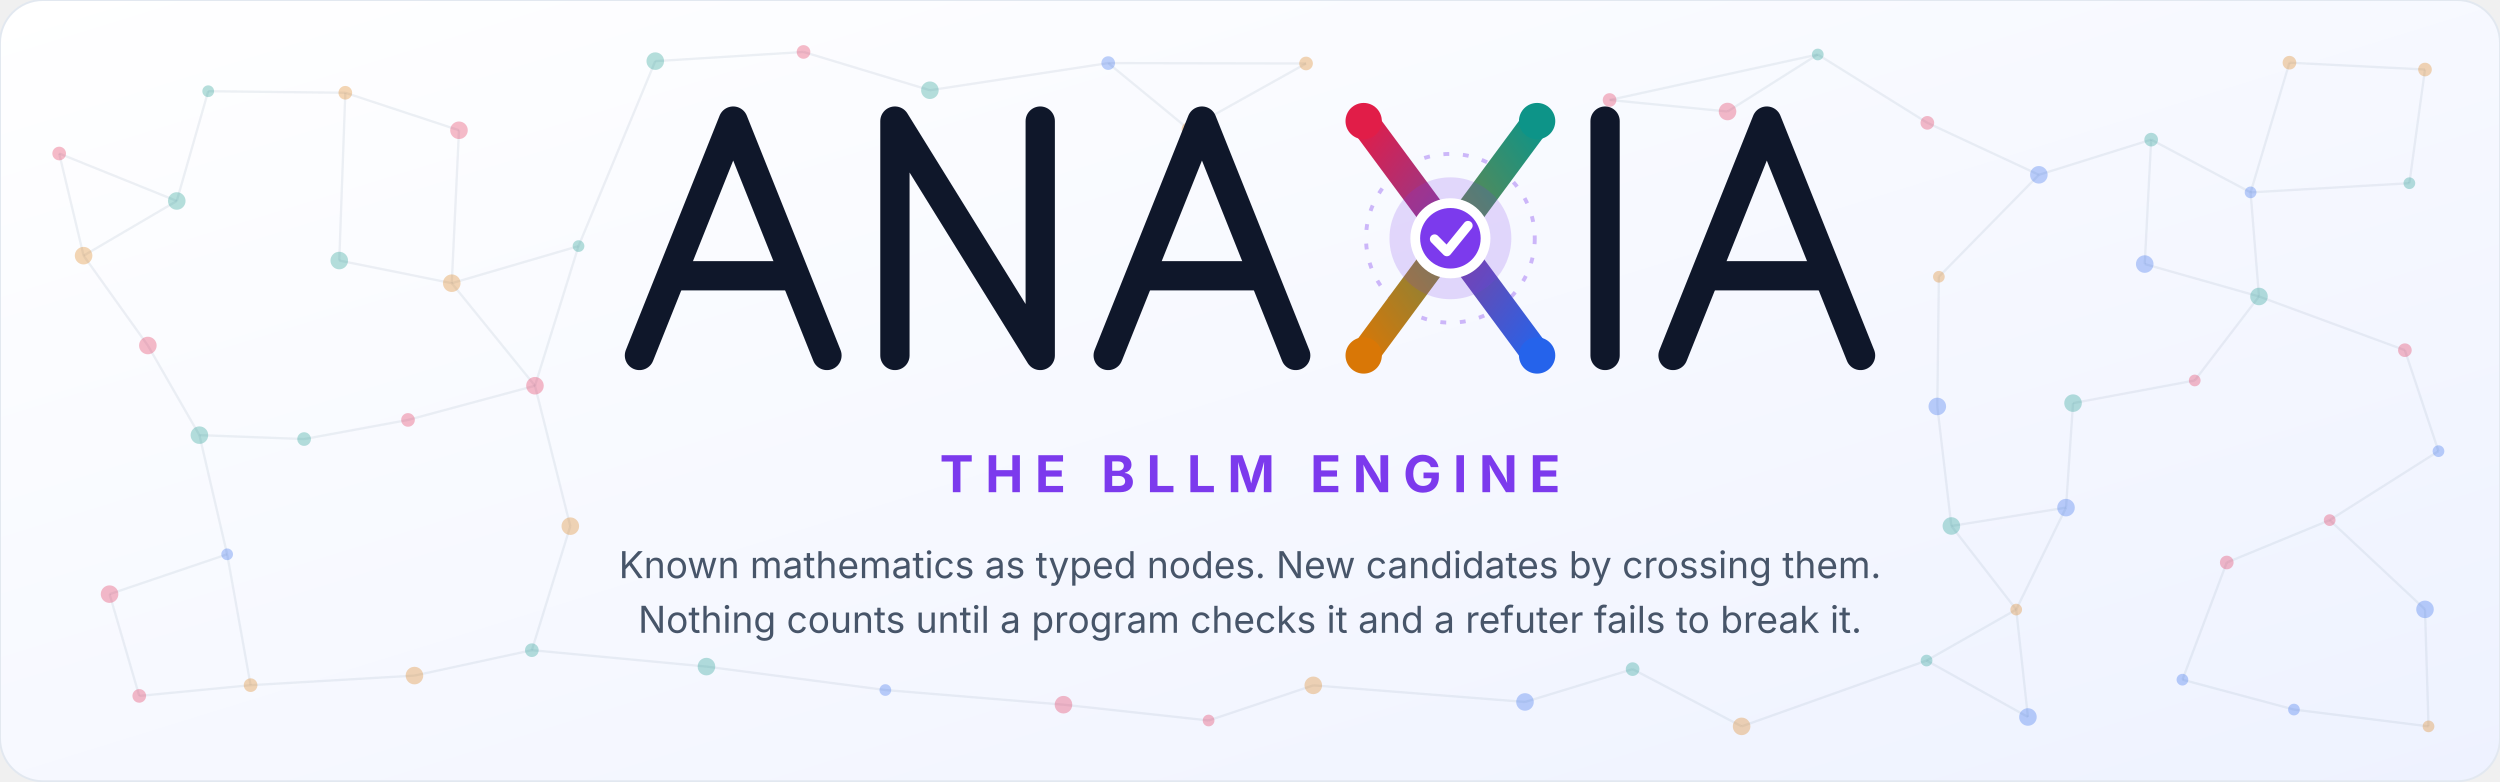
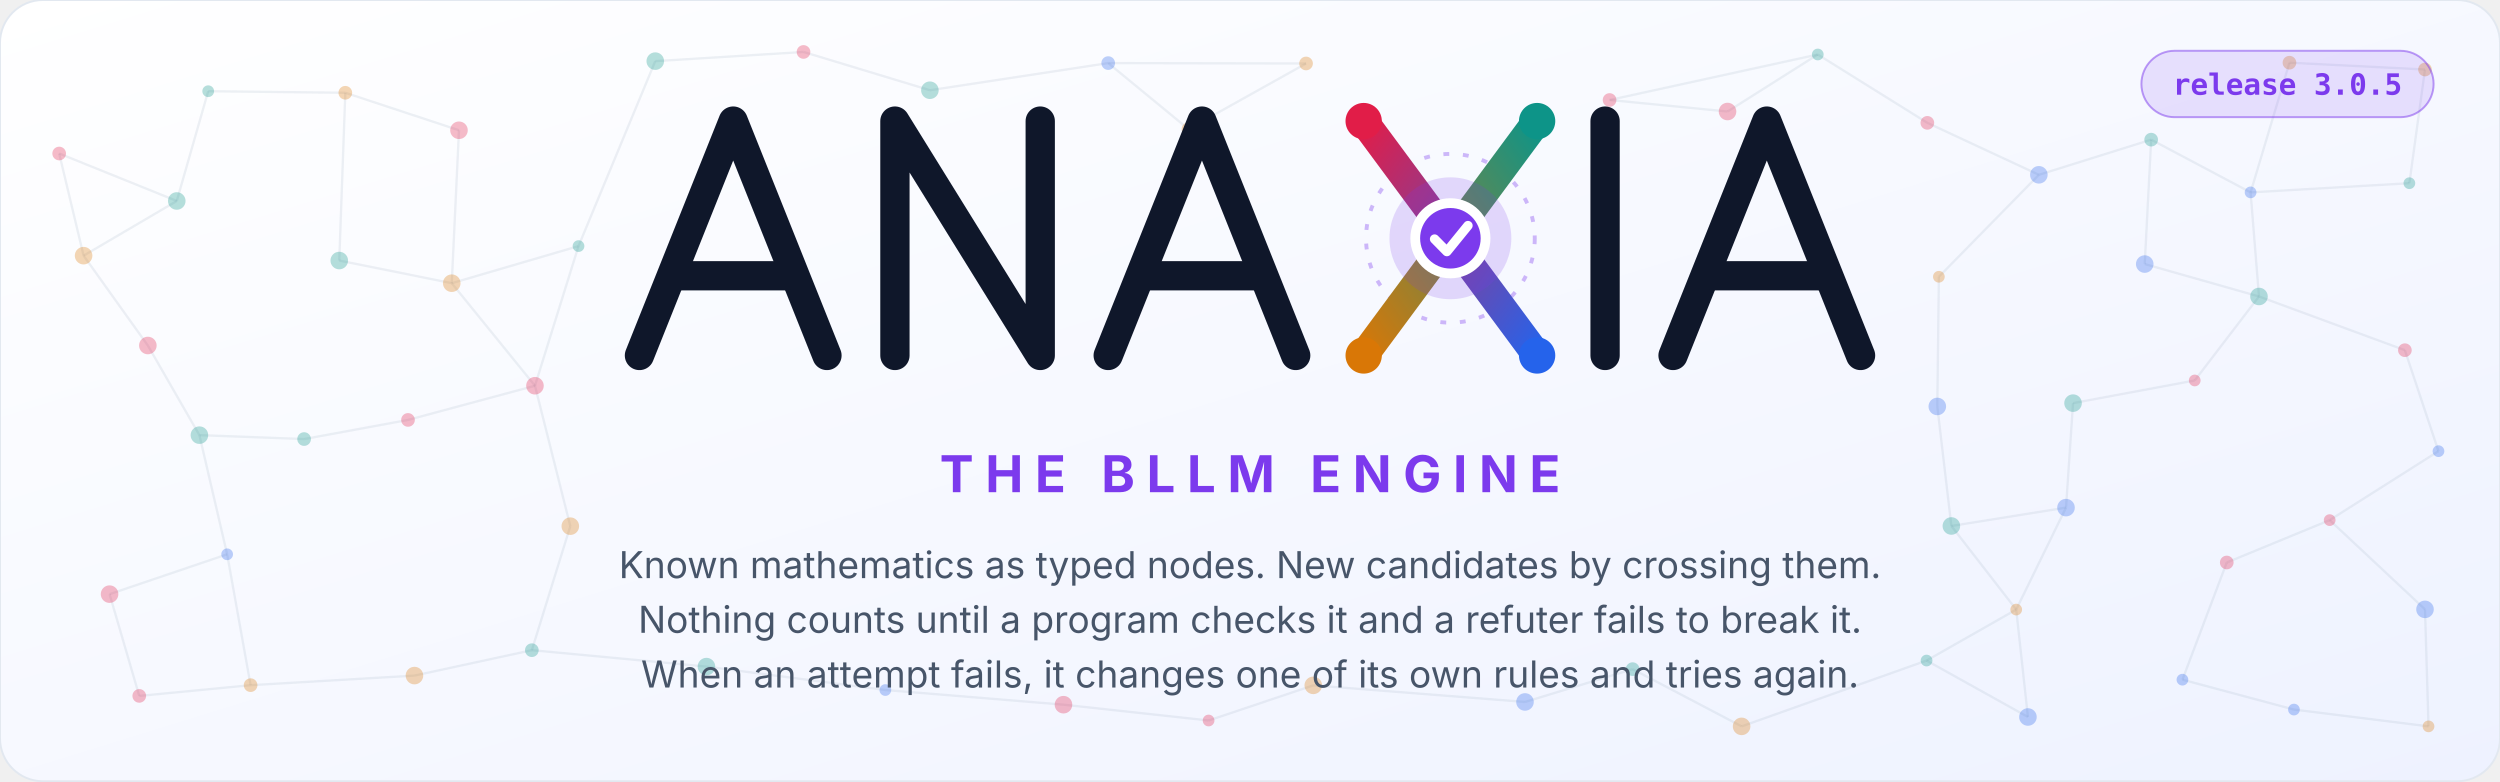
<svg xmlns="http://www.w3.org/2000/svg" viewBox="0 0 1280 400" width="1280" height="400" role="img" aria-label="Anaxia, the BLLM engine">
  <defs>
    <linearGradient id="hero" x1="0" y1="0" x2="1" y2="1">
      <stop offset="0" stop-color="#ffffff" />
      <stop offset="1" stop-color="#eef2ff" />
    </linearGradient>
    <linearGradient id="strandA" x1="0" y1="0" x2="1" y2="1">
      <stop offset="0" stop-color="#e11d48" />
      <stop offset="1" stop-color="#2563eb" />
    </linearGradient>
    <linearGradient id="strandB" x1="1" y1="0" x2="0" y2="1">
      <stop offset="0" stop-color="#0d9488" />
      <stop offset="1" stop-color="#d97706" />
    </linearGradient>
  </defs>
  <rect width="1280" height="400" rx="22" fill="url(#hero)" stroke="#e2e8f0" />
  <line x1="824.1" y1="51.2" x2="884.5" y2="57.1" stroke="#94a3b8" stroke-opacity="0.16" stroke-width="1.2" />
  <line x1="824.1" y1="51.2" x2="930.7" y2="27.9" stroke="#94a3b8" stroke-opacity="0.16" stroke-width="1.2" />
  <line x1="476.1" y1="46.2" x2="411.4" y2="26.6" stroke="#94a3b8" stroke-opacity="0.16" stroke-width="1.2" />
  <line x1="476.1" y1="46.2" x2="567.4" y2="32.3" stroke="#94a3b8" stroke-opacity="0.16" stroke-width="1.2" />
  <line x1="75.7" y1="176.9" x2="102.1" y2="222.8" stroke="#94a3b8" stroke-opacity="0.16" stroke-width="1.2" />
  <line x1="75.7" y1="176.9" x2="42.8" y2="130.9" stroke="#94a3b8" stroke-opacity="0.16" stroke-width="1.2" />
  <line x1="102.1" y1="222.8" x2="155.7" y2="224.8" stroke="#94a3b8" stroke-opacity="0.16" stroke-width="1.2" />
  <line x1="90.5" y1="102.9" x2="42.8" y2="130.9" stroke="#94a3b8" stroke-opacity="0.16" stroke-width="1.2" />
  <line x1="90.5" y1="102.9" x2="106.6" y2="46.7" stroke="#94a3b8" stroke-opacity="0.16" stroke-width="1.2" />
  <line x1="173.7" y1="133.4" x2="231.3" y2="145.0" stroke="#94a3b8" stroke-opacity="0.16" stroke-width="1.2" />
  <line x1="173.7" y1="133.4" x2="176.8" y2="47.5" stroke="#94a3b8" stroke-opacity="0.16" stroke-width="1.2" />
  <line x1="155.7" y1="224.8" x2="208.9" y2="215.0" stroke="#94a3b8" stroke-opacity="0.16" stroke-width="1.2" />
  <line x1="106.6" y1="46.7" x2="176.8" y2="47.5" stroke="#94a3b8" stroke-opacity="0.16" stroke-width="1.2" />
  <line x1="1156.6" y1="151.8" x2="1152.3" y2="98.5" stroke="#94a3b8" stroke-opacity="0.16" stroke-width="1.2" />
  <line x1="1156.6" y1="151.8" x2="1123.7" y2="194.8" stroke="#94a3b8" stroke-opacity="0.16" stroke-width="1.2" />
  <line x1="999.1" y1="269.3" x2="1032.3" y2="312.1" stroke="#94a3b8" stroke-opacity="0.16" stroke-width="1.2" />
  <line x1="999.1" y1="269.3" x2="1057.8" y2="259.9" stroke="#94a3b8" stroke-opacity="0.16" stroke-width="1.2" />
  <line x1="231.3" y1="145.0" x2="273.9" y2="197.5" stroke="#94a3b8" stroke-opacity="0.16" stroke-width="1.2" />
  <line x1="544.5" y1="360.8" x2="618.8" y2="368.9" stroke="#94a3b8" stroke-opacity="0.16" stroke-width="1.2" />
  <line x1="544.5" y1="360.8" x2="453.3" y2="353.3" stroke="#94a3b8" stroke-opacity="0.16" stroke-width="1.2" />
  <line x1="1098.1" y1="135.2" x2="1156.6" y2="151.8" stroke="#94a3b8" stroke-opacity="0.16" stroke-width="1.2" />
  <line x1="1098.1" y1="135.2" x2="1101.4" y2="71.5" stroke="#94a3b8" stroke-opacity="0.16" stroke-width="1.2" />
  <line x1="1241.6" y1="312.0" x2="1243.4" y2="371.9" stroke="#94a3b8" stroke-opacity="0.16" stroke-width="1.2" />
  <line x1="1241.6" y1="312.0" x2="1192.8" y2="266.3" stroke="#94a3b8" stroke-opacity="0.16" stroke-width="1.2" />
  <line x1="453.3" y1="353.3" x2="361.7" y2="341.3" stroke="#94a3b8" stroke-opacity="0.16" stroke-width="1.2" />
  <line x1="235.0" y1="66.7" x2="176.8" y2="47.5" stroke="#94a3b8" stroke-opacity="0.16" stroke-width="1.2" />
  <line x1="235.0" y1="66.7" x2="231.3" y2="145.0" stroke="#94a3b8" stroke-opacity="0.16" stroke-width="1.2" />
  <line x1="296.2" y1="126.0" x2="231.3" y2="145.0" stroke="#94a3b8" stroke-opacity="0.16" stroke-width="1.2" />
  <line x1="296.2" y1="126.0" x2="273.9" y2="197.5" stroke="#94a3b8" stroke-opacity="0.16" stroke-width="1.2" />
  <line x1="1043.9" y1="89.5" x2="1101.4" y2="71.5" stroke="#94a3b8" stroke-opacity="0.16" stroke-width="1.2" />
  <line x1="1043.9" y1="89.5" x2="986.8" y2="62.9" stroke="#94a3b8" stroke-opacity="0.16" stroke-width="1.2" />
  <line x1="1192.8" y1="266.3" x2="1140.1" y2="288.0" stroke="#94a3b8" stroke-opacity="0.16" stroke-width="1.2" />
  <line x1="1192.8" y1="266.3" x2="1248.5" y2="231.0" stroke="#94a3b8" stroke-opacity="0.16" stroke-width="1.2" />
  <line x1="1231.3" y1="179.3" x2="1248.5" y2="231.0" stroke="#94a3b8" stroke-opacity="0.16" stroke-width="1.2" />
  <line x1="1231.3" y1="179.3" x2="1156.6" y2="151.8" stroke="#94a3b8" stroke-opacity="0.16" stroke-width="1.2" />
  <line x1="30.3" y1="78.6" x2="42.8" y2="130.9" stroke="#94a3b8" stroke-opacity="0.16" stroke-width="1.2" />
  <line x1="30.3" y1="78.6" x2="90.5" y2="102.9" stroke="#94a3b8" stroke-opacity="0.16" stroke-width="1.2" />
  <line x1="608.5" y1="66.1" x2="567.4" y2="32.3" stroke="#94a3b8" stroke-opacity="0.16" stroke-width="1.2" />
  <line x1="608.5" y1="66.1" x2="668.7" y2="32.5" stroke="#94a3b8" stroke-opacity="0.16" stroke-width="1.2" />
  <line x1="208.9" y1="215.0" x2="273.9" y2="197.5" stroke="#94a3b8" stroke-opacity="0.16" stroke-width="1.2" />
  <line x1="1061.4" y1="206.4" x2="1057.8" y2="259.9" stroke="#94a3b8" stroke-opacity="0.16" stroke-width="1.2" />
  <line x1="1061.4" y1="206.4" x2="1123.7" y2="194.8" stroke="#94a3b8" stroke-opacity="0.16" stroke-width="1.2" />
  <line x1="618.8" y1="368.9" x2="672.4" y2="350.9" stroke="#94a3b8" stroke-opacity="0.16" stroke-width="1.2" />
  <line x1="835.9" y1="342.6" x2="780.8" y2="359.4" stroke="#94a3b8" stroke-opacity="0.16" stroke-width="1.2" />
  <line x1="835.9" y1="342.6" x2="891.7" y2="371.9" stroke="#94a3b8" stroke-opacity="0.16" stroke-width="1.2" />
  <line x1="992.7" y1="141.7" x2="991.9" y2="208.1" stroke="#94a3b8" stroke-opacity="0.16" stroke-width="1.2" />
  <line x1="992.7" y1="141.7" x2="1043.9" y2="89.5" stroke="#94a3b8" stroke-opacity="0.16" stroke-width="1.2" />
  <line x1="1241.6" y1="35.6" x2="1233.6" y2="93.8" stroke="#94a3b8" stroke-opacity="0.16" stroke-width="1.2" />
  <line x1="1241.6" y1="35.6" x2="1172.2" y2="32.1" stroke="#94a3b8" stroke-opacity="0.16" stroke-width="1.2" />
  <line x1="1038.3" y1="367.1" x2="1032.3" y2="312.1" stroke="#94a3b8" stroke-opacity="0.16" stroke-width="1.2" />
  <line x1="1038.3" y1="367.1" x2="986.4" y2="338.2" stroke="#94a3b8" stroke-opacity="0.16" stroke-width="1.2" />
  <line x1="56.1" y1="304.2" x2="71.3" y2="356.3" stroke="#94a3b8" stroke-opacity="0.16" stroke-width="1.2" />
  <line x1="56.1" y1="304.2" x2="116.3" y2="283.8" stroke="#94a3b8" stroke-opacity="0.16" stroke-width="1.2" />
  <line x1="672.4" y1="350.9" x2="780.8" y2="359.4" stroke="#94a3b8" stroke-opacity="0.16" stroke-width="1.2" />
  <line x1="1233.6" y1="93.8" x2="1152.3" y2="98.5" stroke="#94a3b8" stroke-opacity="0.16" stroke-width="1.2" />
  <line x1="1101.4" y1="71.5" x2="1152.3" y2="98.5" stroke="#94a3b8" stroke-opacity="0.16" stroke-width="1.2" />
  <line x1="668.7" y1="32.5" x2="567.4" y2="32.3" stroke="#94a3b8" stroke-opacity="0.16" stroke-width="1.2" />
  <line x1="986.8" y1="62.9" x2="930.7" y2="27.9" stroke="#94a3b8" stroke-opacity="0.16" stroke-width="1.2" />
  <line x1="986.4" y1="338.2" x2="1032.3" y2="312.1" stroke="#94a3b8" stroke-opacity="0.16" stroke-width="1.2" />
  <line x1="891.7" y1="371.9" x2="986.4" y2="338.2" stroke="#94a3b8" stroke-opacity="0.16" stroke-width="1.2" />
  <line x1="361.7" y1="341.3" x2="272.3" y2="332.9" stroke="#94a3b8" stroke-opacity="0.16" stroke-width="1.2" />
  <line x1="212.2" y1="345.9" x2="272.3" y2="332.9" stroke="#94a3b8" stroke-opacity="0.16" stroke-width="1.2" />
  <line x1="212.2" y1="345.9" x2="128.3" y2="350.8" stroke="#94a3b8" stroke-opacity="0.16" stroke-width="1.2" />
  <line x1="884.5" y1="57.1" x2="930.7" y2="27.9" stroke="#94a3b8" stroke-opacity="0.16" stroke-width="1.2" />
  <line x1="1174.5" y1="363.3" x2="1117.4" y2="348.0" stroke="#94a3b8" stroke-opacity="0.16" stroke-width="1.2" />
  <line x1="1174.5" y1="363.3" x2="1243.4" y2="371.9" stroke="#94a3b8" stroke-opacity="0.16" stroke-width="1.2" />
  <line x1="335.5" y1="31.3" x2="411.4" y2="26.6" stroke="#94a3b8" stroke-opacity="0.16" stroke-width="1.2" />
  <line x1="335.5" y1="31.3" x2="296.2" y2="126.0" stroke="#94a3b8" stroke-opacity="0.16" stroke-width="1.2" />
  <line x1="272.3" y1="332.9" x2="292.0" y2="269.4" stroke="#94a3b8" stroke-opacity="0.16" stroke-width="1.2" />
  <line x1="116.3" y1="283.8" x2="102.1" y2="222.8" stroke="#94a3b8" stroke-opacity="0.16" stroke-width="1.2" />
  <line x1="1140.1" y1="288.0" x2="1117.4" y2="348.0" stroke="#94a3b8" stroke-opacity="0.16" stroke-width="1.2" />
  <line x1="1172.2" y1="32.1" x2="1152.3" y2="98.5" stroke="#94a3b8" stroke-opacity="0.16" stroke-width="1.2" />
  <line x1="128.3" y1="350.8" x2="71.3" y2="356.3" stroke="#94a3b8" stroke-opacity="0.16" stroke-width="1.2" />
  <line x1="128.3" y1="350.8" x2="116.3" y2="283.8" stroke="#94a3b8" stroke-opacity="0.16" stroke-width="1.2" />
  <line x1="1057.8" y1="259.9" x2="1032.3" y2="312.1" stroke="#94a3b8" stroke-opacity="0.16" stroke-width="1.2" />
  <line x1="991.9" y1="208.1" x2="999.1" y2="269.3" stroke="#94a3b8" stroke-opacity="0.16" stroke-width="1.2" />
  <line x1="292.0" y1="269.4" x2="273.9" y2="197.5" stroke="#94a3b8" stroke-opacity="0.16" stroke-width="1.2" />
  <circle cx="824.1" cy="51.2" r="3.5" fill="#e11d48" fill-opacity="0.3" />
  <circle cx="476.1" cy="46.2" r="4.5" fill="#0d9488" fill-opacity="0.3" />
  <circle cx="75.7" cy="176.9" r="4.5" fill="#e11d48" fill-opacity="0.3" />
  <circle cx="102.1" cy="222.8" r="4.5" fill="#0d9488" fill-opacity="0.3" />
  <circle cx="90.5" cy="102.9" r="4.5" fill="#0d9488" fill-opacity="0.3" />
  <circle cx="173.7" cy="133.4" r="4.5" fill="#0d9488" fill-opacity="0.3" />
  <circle cx="155.7" cy="224.8" r="3.5" fill="#0d9488" fill-opacity="0.3" />
  <circle cx="106.6" cy="46.7" r="3" fill="#0d9488" fill-opacity="0.3" />
  <circle cx="1156.6" cy="151.8" r="4.5" fill="#0d9488" fill-opacity="0.3" />
  <circle cx="999.1" cy="269.3" r="4.5" fill="#0d9488" fill-opacity="0.3" />
  <circle cx="231.3" cy="145.0" r="4.5" fill="#d97706" fill-opacity="0.3" />
  <circle cx="544.5" cy="360.8" r="4.5" fill="#e11d48" fill-opacity="0.3" />
  <circle cx="1098.1" cy="135.2" r="4.5" fill="#2563eb" fill-opacity="0.3" />
  <circle cx="1241.6" cy="312.0" r="4.5" fill="#2563eb" fill-opacity="0.3" />
  <circle cx="453.3" cy="353.3" r="3" fill="#2563eb" fill-opacity="0.3" />
  <circle cx="235.0" cy="66.7" r="4.5" fill="#e11d48" fill-opacity="0.3" />
  <circle cx="296.2" cy="126.0" r="3" fill="#0d9488" fill-opacity="0.3" />
  <circle cx="1043.9" cy="89.5" r="4.5" fill="#2563eb" fill-opacity="0.3" />
  <circle cx="1192.8" cy="266.3" r="3" fill="#e11d48" fill-opacity="0.3" />
  <circle cx="1231.3" cy="179.3" r="3.5" fill="#e11d48" fill-opacity="0.3" />
  <circle cx="30.3" cy="78.6" r="3.5" fill="#e11d48" fill-opacity="0.3" />
  <circle cx="608.5" cy="66.1" r="3.5" fill="#d97706" fill-opacity="0.3" />
  <circle cx="208.9" cy="215.0" r="3.5" fill="#e11d48" fill-opacity="0.3" />
  <circle cx="1061.4" cy="206.4" r="4.5" fill="#0d9488" fill-opacity="0.3" />
  <circle cx="273.9" cy="197.5" r="4.5" fill="#e11d48" fill-opacity="0.3" />
  <circle cx="618.8" cy="368.9" r="3" fill="#e11d48" fill-opacity="0.3" />
  <circle cx="835.9" cy="342.6" r="3.5" fill="#0d9488" fill-opacity="0.3" />
  <circle cx="992.7" cy="141.7" r="3" fill="#d97706" fill-opacity="0.3" />
  <circle cx="1241.6" cy="35.6" r="3.5" fill="#d97706" fill-opacity="0.3" />
  <circle cx="1038.3" cy="367.1" r="4.5" fill="#2563eb" fill-opacity="0.3" />
  <circle cx="56.1" cy="304.2" r="4.5" fill="#e11d48" fill-opacity="0.3" />
  <circle cx="672.4" cy="350.9" r="4.5" fill="#d97706" fill-opacity="0.3" />
  <circle cx="1233.6" cy="93.8" r="3" fill="#0d9488" fill-opacity="0.3" />
  <circle cx="1101.4" cy="71.5" r="3.5" fill="#0d9488" fill-opacity="0.3" />
  <circle cx="668.7" cy="32.5" r="3.5" fill="#d97706" fill-opacity="0.3" />
  <circle cx="176.8" cy="47.5" r="3.5" fill="#d97706" fill-opacity="0.3" />
  <circle cx="986.8" cy="62.9" r="3.5" fill="#e11d48" fill-opacity="0.3" />
  <circle cx="986.4" cy="338.2" r="3" fill="#0d9488" fill-opacity="0.3" />
  <circle cx="891.7" cy="371.9" r="4.5" fill="#d97706" fill-opacity="0.3" />
  <circle cx="567.4" cy="32.3" r="3.5" fill="#2563eb" fill-opacity="0.3" />
  <circle cx="361.7" cy="341.3" r="4.5" fill="#0d9488" fill-opacity="0.3" />
  <circle cx="212.2" cy="345.9" r="4.5" fill="#d97706" fill-opacity="0.3" />
  <circle cx="884.5" cy="57.1" r="4.5" fill="#e11d48" fill-opacity="0.3" />
  <circle cx="1174.5" cy="363.3" r="3" fill="#2563eb" fill-opacity="0.3" />
  <circle cx="335.5" cy="31.3" r="4.5" fill="#0d9488" fill-opacity="0.3" />
  <circle cx="272.3" cy="332.9" r="3.5" fill="#0d9488" fill-opacity="0.3" />
  <circle cx="116.3" cy="283.8" r="3" fill="#2563eb" fill-opacity="0.3" />
  <circle cx="1140.1" cy="288.0" r="3.5" fill="#e11d48" fill-opacity="0.3" />
  <circle cx="1172.2" cy="32.1" r="3.5" fill="#d97706" fill-opacity="0.3" />
  <circle cx="1243.4" cy="371.9" r="3" fill="#d97706" fill-opacity="0.3" />
  <circle cx="1248.5" cy="231.0" r="3" fill="#2563eb" fill-opacity="0.3" />
  <circle cx="128.3" cy="350.8" r="3.5" fill="#d97706" fill-opacity="0.3" />
  <circle cx="42.8" cy="130.9" r="4.5" fill="#d97706" fill-opacity="0.3" />
  <circle cx="1123.7" cy="194.8" r="3" fill="#e11d48" fill-opacity="0.3" />
  <circle cx="1032.3" cy="312.1" r="3" fill="#d97706" fill-opacity="0.3" />
  <circle cx="1057.8" cy="259.9" r="4.5" fill="#2563eb" fill-opacity="0.3" />
  <circle cx="1152.3" cy="98.5" r="3" fill="#2563eb" fill-opacity="0.3" />
  <circle cx="780.8" cy="359.4" r="4.5" fill="#2563eb" fill-opacity="0.3" />
  <circle cx="411.4" cy="26.6" r="3.5" fill="#e11d48" fill-opacity="0.3" />
  <circle cx="1117.4" cy="348.0" r="3" fill="#2563eb" fill-opacity="0.3" />
  <circle cx="991.9" cy="208.1" r="4.5" fill="#2563eb" fill-opacity="0.3" />
  <circle cx="71.3" cy="356.3" r="3.5" fill="#e11d48" fill-opacity="0.3" />
  <circle cx="292.0" cy="269.4" r="4.5" fill="#d97706" fill-opacity="0.3" />
  <circle cx="930.7" cy="27.9" r="3" fill="#0d9488" fill-opacity="0.3" />
  <g transform="translate(327.4,62)">
    <polyline points="0.0,120.0 48.0,0.0 96.0,120.0" fill="none" stroke="#0f172a" stroke-width="15" stroke-linecap="round" stroke-linejoin="round" />
    <polyline points="21.6,79.2 74.4,79.2" fill="none" stroke="#0f172a" stroke-width="15" stroke-linecap="round" stroke-linejoin="round" />
    <polyline points="130.8,120.0 130.8,0.0 205.2,120.0 205.2,0.0" fill="none" stroke="#0f172a" stroke-width="15" stroke-linecap="round" stroke-linejoin="round" />
    <polyline points="240.0,120.0 288.0,0.0 336.0,120.0" fill="none" stroke="#0f172a" stroke-width="15" stroke-linecap="round" stroke-linejoin="round" />
    <polyline points="261.6,79.2 314.4,79.2" fill="none" stroke="#0f172a" stroke-width="15" stroke-linecap="round" stroke-linejoin="round" />
    <circle cx="415.2" cy="60.0" r="43.2" fill="none" stroke="#7c3aed" stroke-opacity="0.35" stroke-width="2" stroke-dasharray="3 7" />
    <polyline points="370.8,0.0 459.6,120.0" fill="none" stroke="url(#strandA)" stroke-width="15" stroke-linecap="round" stroke-linejoin="round" />
    <polyline points="459.6,0.0 370.8,120.0" fill="none" stroke="url(#strandB)" stroke-width="15" stroke-linecap="round" stroke-linejoin="round" />
    <circle cx="370.8" cy="0.0" r="9.3" fill="#e11d48" />
    <circle cx="459.6" cy="120.0" r="9.3" fill="#2563eb" />
    <circle cx="459.6" cy="0.0" r="9.3" fill="#0d9488" />
    <circle cx="370.8" cy="120.0" r="9.3" fill="#d97706" />
    <circle cx="415.2" cy="60.0" r="31.2" fill="#7c3aed" fill-opacity="0.18" />
    <circle cx="415.2" cy="60.0" r="18.0" fill="#7c3aed" stroke="#ffffff" stroke-width="5" />
    <polyline points="407.1,60.4 413.4,66.8 424.2,53.5" fill="none" stroke="#ffffff" stroke-width="4.8" stroke-linecap="round" stroke-linejoin="round" />
    <polyline points="494.4,0.0 494.4,120.0" fill="none" stroke="#0f172a" stroke-width="15" stroke-linecap="round" stroke-linejoin="round" />
    <polyline points="529.2,120.0 577.2,0.0 625.2,120.0" fill="none" stroke="#0f172a" stroke-width="15" stroke-linecap="round" stroke-linejoin="round" />
    <polyline points="550.8,79.2 603.6,79.2" fill="none" stroke="#0f172a" stroke-width="15" stroke-linecap="round" stroke-linejoin="round" />
  </g>
  <text x="640.0" y="252.0" font-family="Inter, 'Segoe UI', Roboto, Helvetica, Arial, sans-serif" font-size="26" font-weight="700" fill="#7c3aed" text-anchor="middle" letter-spacing="6">THE  BLLM  ENGINE</text>
  <text x="640.0" y="296.0" font-family="Inter, 'Segoe UI', Roboto, Helvetica, Arial, sans-serif" font-size="19" font-weight="400" fill="#475569" text-anchor="middle">Known mathematics as typed nodes. New candidates by crossing them.</text>
  <text x="640.0" y="324.0" font-family="Inter, 'Segoe UI', Roboto, Helvetica, Arial, sans-serif" font-size="19" font-weight="400" fill="#475569" text-anchor="middle">Nothing counts until a program checks it and a refuter fails to break it.</text>
+   <text x="640.0" y="352.0" font-family="Inter, 'Segoe UI', Roboto, Helvetica, Arial, sans-serif" font-size="19" font-weight="400" fill="#475569" text-anchor="middle">When an attempt fails, it changes one of its own rules and tries again.</text>
+   <rect x="1096.4" y="26" width="149.6" height="34" rx="17" fill="#7c3aed" fill-opacity="0.14" stroke="#7c3aed" stroke-opacity="0.5" />
+   <text x="1171.2" y="48.5" font-family="'JetBrains Mono', 'SFMono-Regular', Menlo, Consolas, monospace" font-size="15" font-weight="700" fill="#7c3aed" text-anchor="middle">release 3.0.5</text>
</svg>
